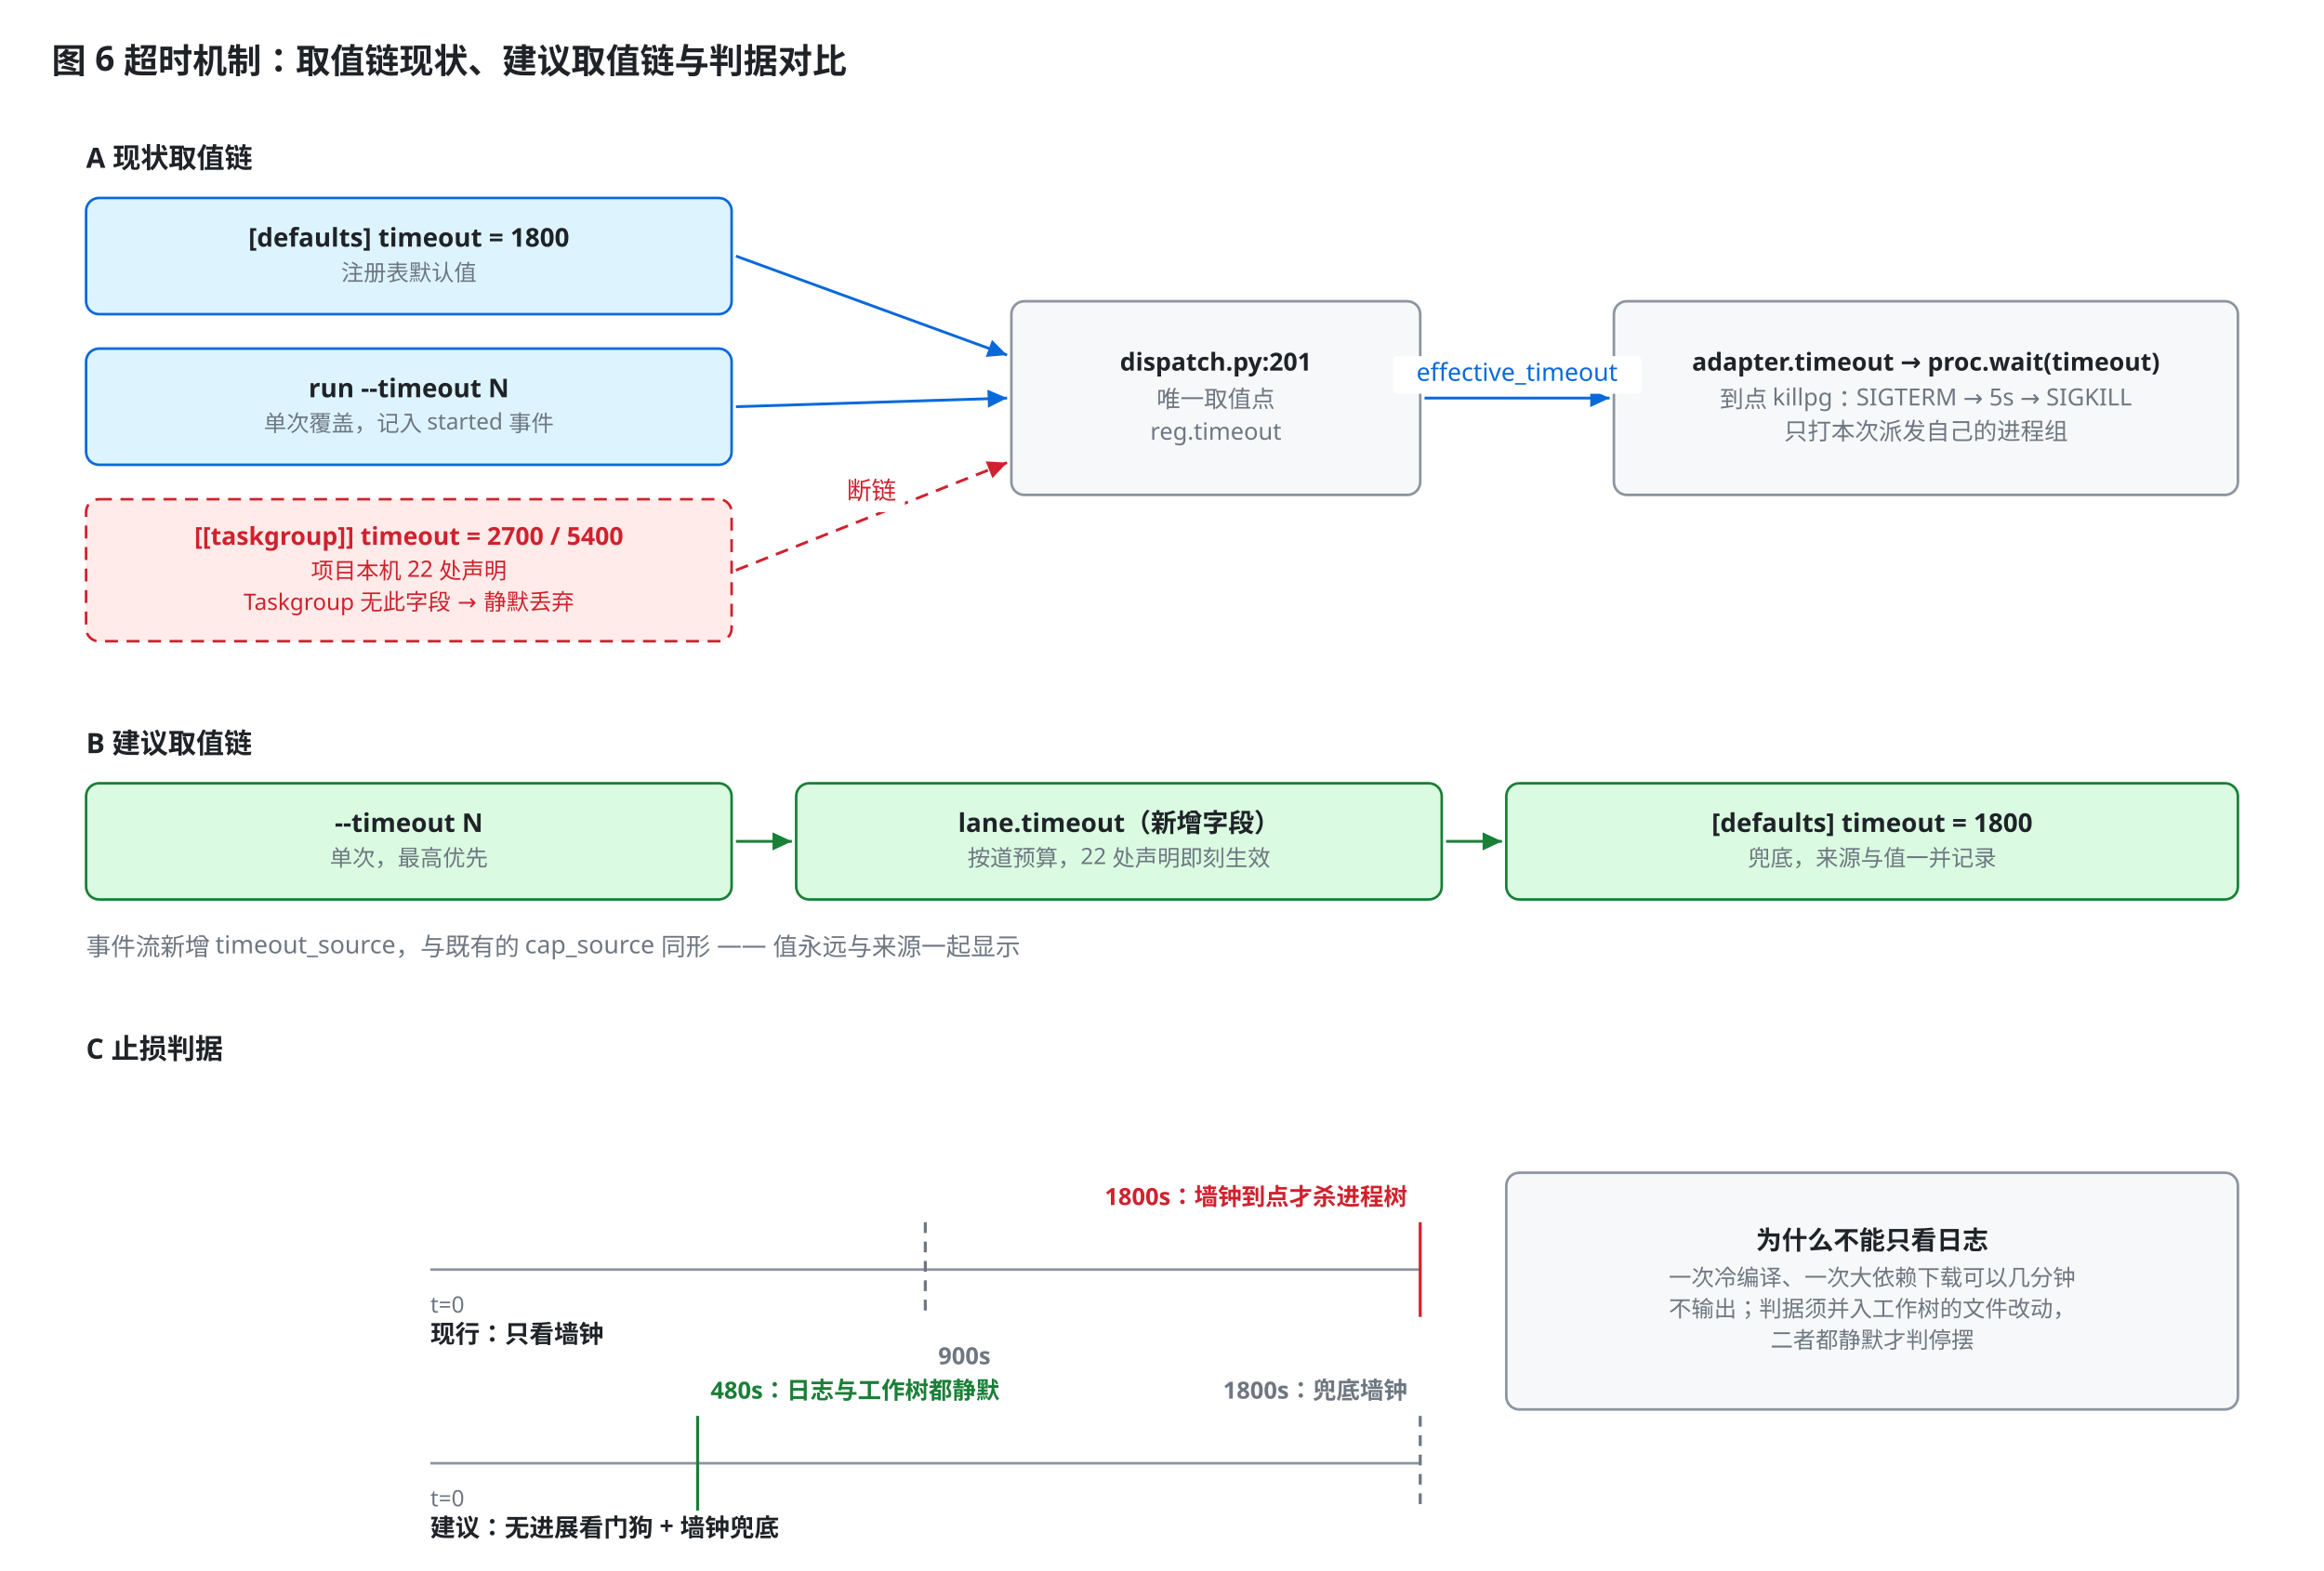
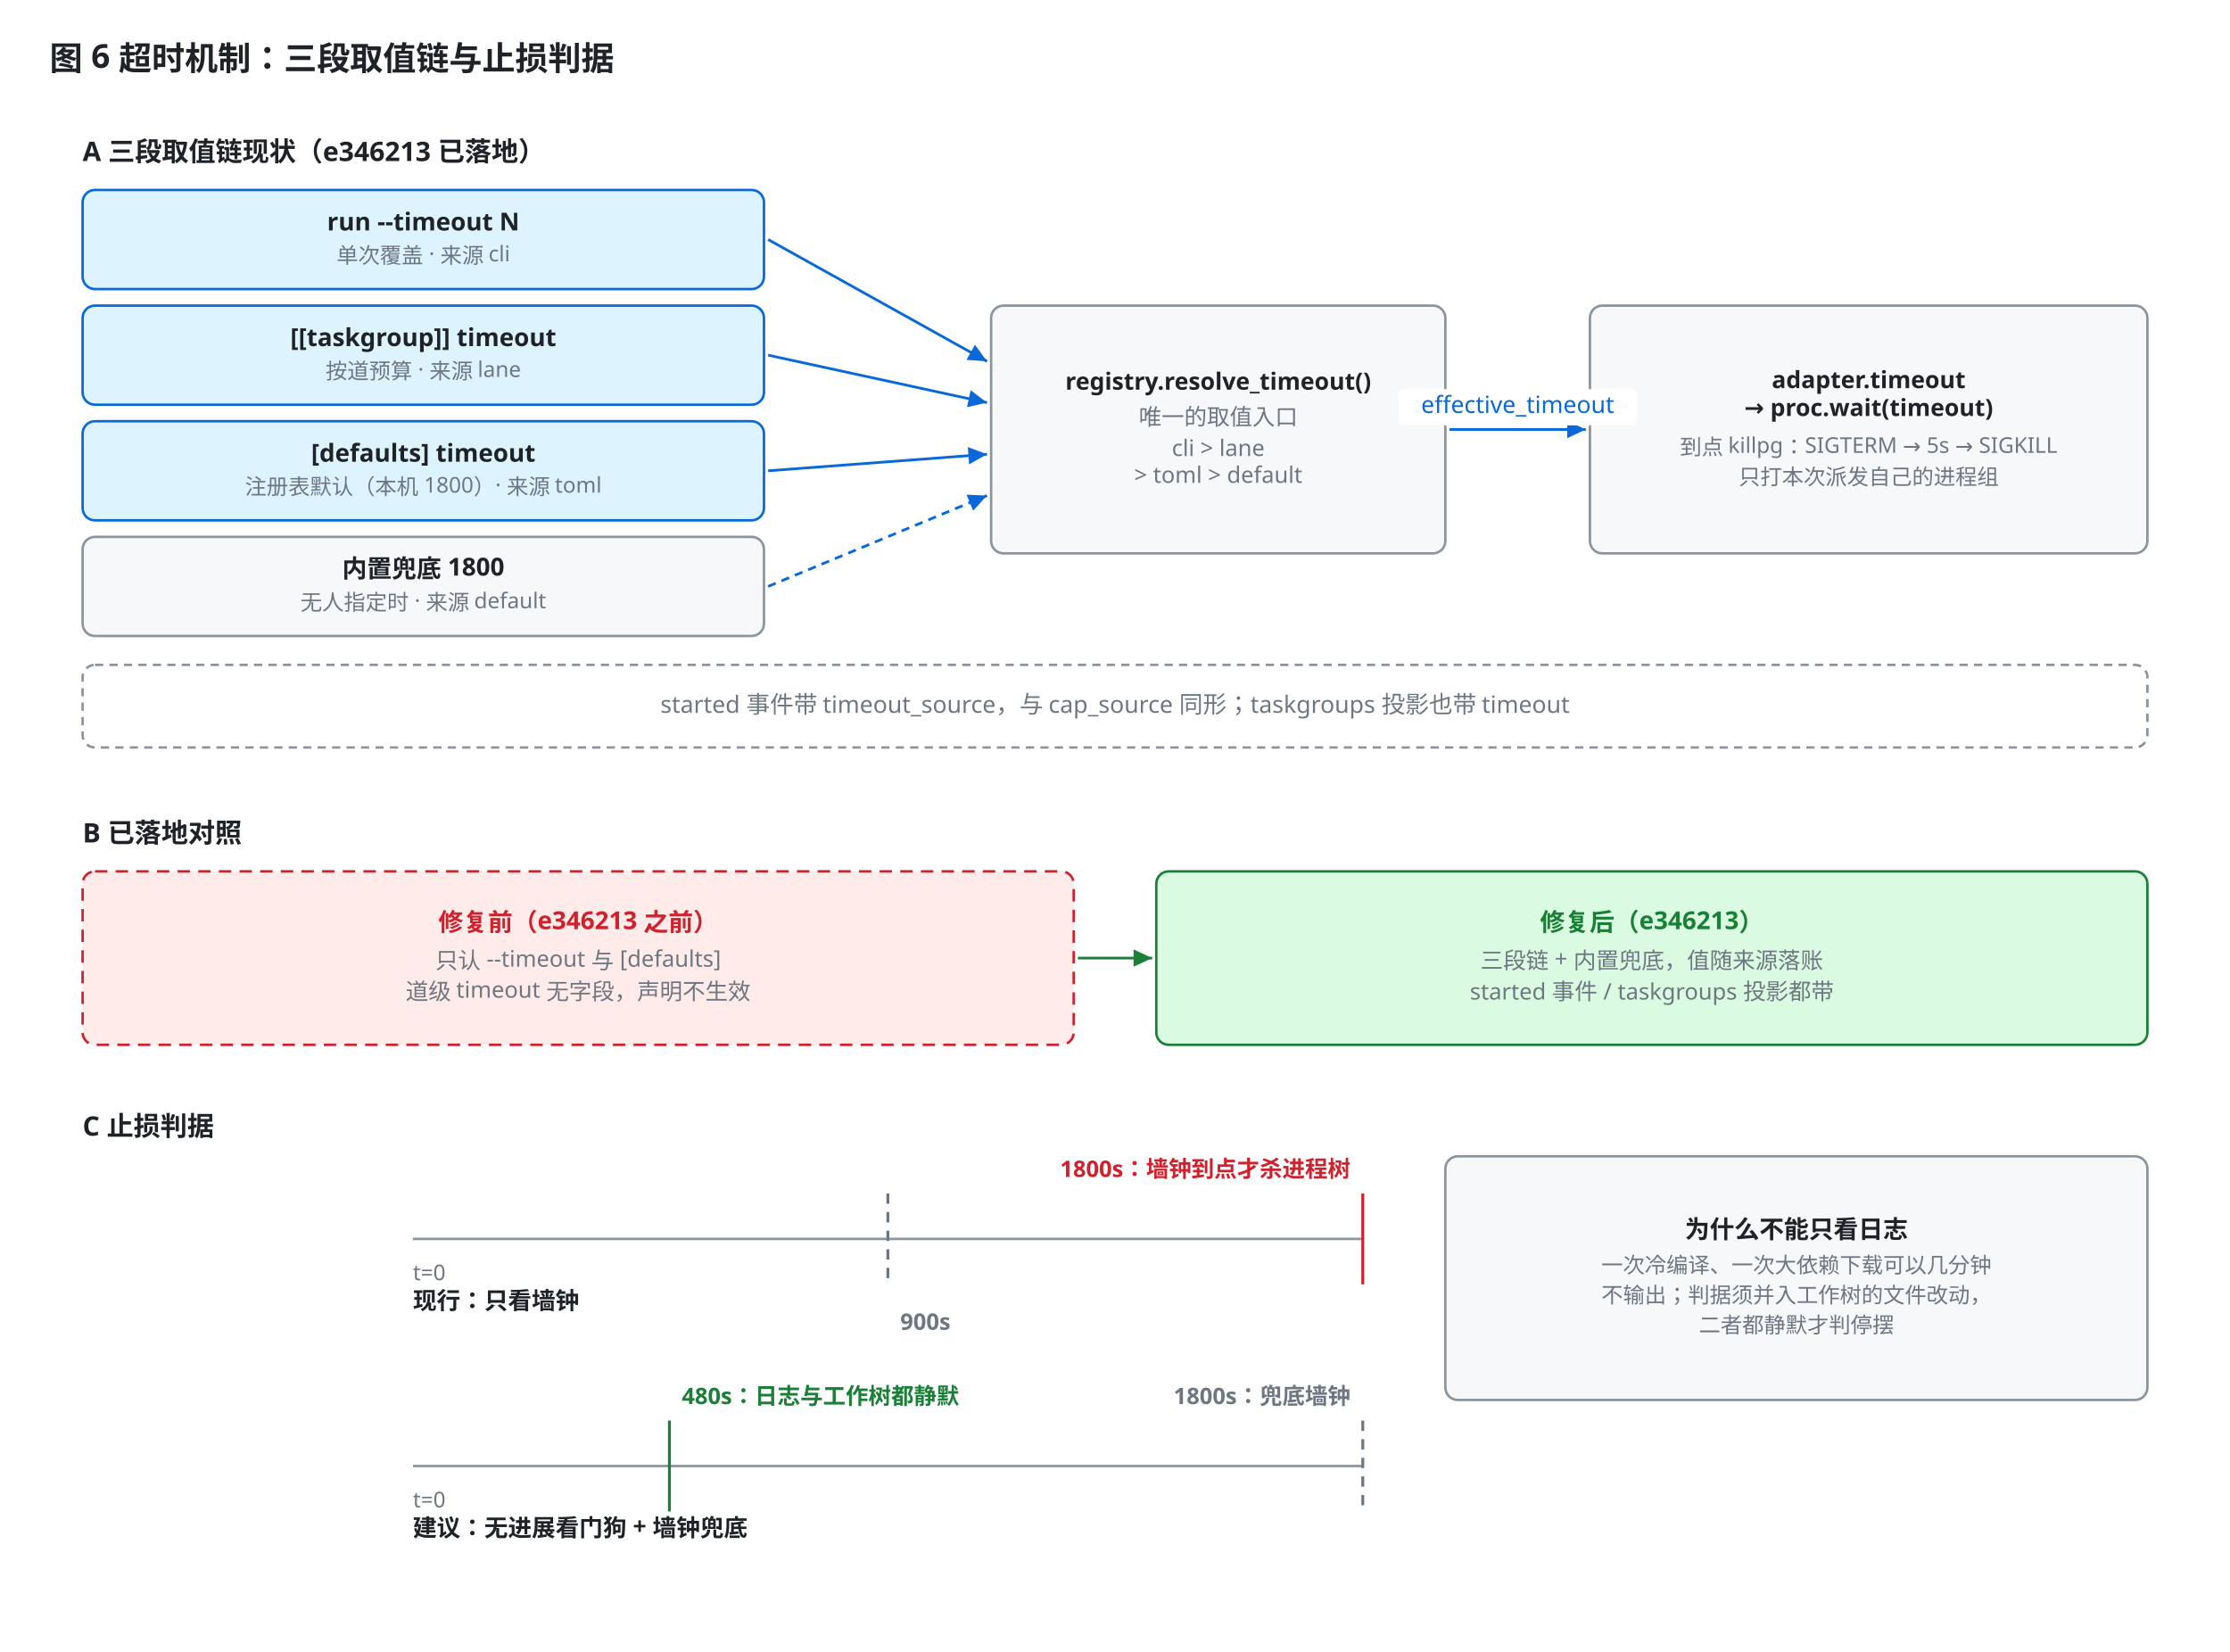
- <svg xmlns="http://www.w3.org/2000/svg" width="1080" height="730" viewBox="0 0 1080 730">
-   <rect width="1080" height="730" fill="white" />
-   <text x="24" y="34" font-family="'PingFang SC','Hiragino Sans GB','Microsoft YaHei',sans-serif" font-size="16" fill="#1f2328" text-anchor="start" font-weight="600">图 6  超时机制：取值链现状、建议取值链与判据对比</text>
-   <text x="40" y="78" font-family="'PingFang SC','Hiragino Sans GB','Microsoft YaHei',sans-serif" font-size="13" fill="#1f2328" text-anchor="start" font-weight="600">A 现状取值链</text>
-   <rect x="40" y="92" width="300" height="54" rx="6" fill="#ddf4ff" stroke="#0969da" stroke-width="1.2" />
-   <text x="190.0" y="114.61" font-family="'PingFang SC','Hiragino Sans GB','Microsoft YaHei',sans-serif" font-size="12" fill="#1f2328" text-anchor="middle" font-weight="600">[defaults] timeout = 1800</text>
-   <text x="190.0" y="130.44" font-family="'PingFang SC','Hiragino Sans GB','Microsoft YaHei',sans-serif" font-size="10.5" fill="#6e7781" text-anchor="middle" font-weight="400">注册表默认值</text>
-   <rect x="40" y="162" width="300" height="54" rx="6" fill="#ddf4ff" stroke="#0969da" stroke-width="1.2" />
-   <text x="190.0" y="184.61" font-family="'PingFang SC','Hiragino Sans GB','Microsoft YaHei',sans-serif" font-size="12" fill="#1f2328" text-anchor="middle" font-weight="600">run --timeout N</text>
-   <text x="190.0" y="200.44" font-family="'PingFang SC','Hiragino Sans GB','Microsoft YaHei',sans-serif" font-size="10.5" fill="#6e7781" text-anchor="middle" font-weight="400">单次覆盖，记入 started 事件</text>
-   <rect x="40" y="232" width="300" height="66" rx="6" fill="#ffebe9" stroke="#cf222e" stroke-width="1.2" stroke-dasharray="6 4" />
-   <text x="190.0" y="253.22" font-family="'PingFang SC','Hiragino Sans GB','Microsoft YaHei',sans-serif" font-size="11.5" fill="#cf222e" text-anchor="middle" font-weight="600">[[taskgroup]] timeout = 2700 / 5400</text>
-   <text x="190.0" y="268.94" font-family="'PingFang SC','Hiragino Sans GB','Microsoft YaHei',sans-serif" font-size="10.5" fill="#cf222e" text-anchor="middle" font-weight="400">项目本机 22 处声明</text>
-   <text x="190.0" y="283.44" font-family="'PingFang SC','Hiragino Sans GB','Microsoft YaHei',sans-serif" font-size="10.5" fill="#cf222e" text-anchor="middle" font-weight="400">Taskgroup 无此字段 → 静默丢弃</text>
-   <rect x="470" y="140" width="190" height="90" rx="6" fill="#f6f8fa" stroke="#8c959f" stroke-width="1.2" />
-   <text x="565.0" y="172.22" font-family="'PingFang SC','Hiragino Sans GB','Microsoft YaHei',sans-serif" font-size="11.5" fill="#1f2328" text-anchor="middle" font-weight="600">dispatch.py:201</text>
-   <text x="565.0" y="189.33" font-family="'PingFang SC','Hiragino Sans GB','Microsoft YaHei',sans-serif" font-size="11" fill="#6e7781" text-anchor="middle" font-weight="400">唯一取值点</text>
-   <text x="565.0" y="204.33" font-family="'PingFang SC','Hiragino Sans GB','Microsoft YaHei',sans-serif" font-size="11" fill="#6e7781" text-anchor="middle" font-weight="400">reg.timeout</text>
-   <rect x="750" y="140" width="290" height="90" rx="6" fill="#f6f8fa" stroke="#8c959f" stroke-width="1.2" />
-   <text x="895.0" y="172.22" font-family="'PingFang SC','Hiragino Sans GB','Microsoft YaHei',sans-serif" font-size="11.5" fill="#1f2328" text-anchor="middle" font-weight="600">adapter.timeout → proc.wait(timeout)</text>
-   <text x="895.0" y="189.33" font-family="'PingFang SC','Hiragino Sans GB','Microsoft YaHei',sans-serif" font-size="11" fill="#6e7781" text-anchor="middle" font-weight="400">到点 killpg：SIGTERM → 5s → SIGKILL</text>
-   <text x="895.0" y="204.33" font-family="'PingFang SC','Hiragino Sans GB','Microsoft YaHei',sans-serif" font-size="11" fill="#6e7781" text-anchor="middle" font-weight="400">只打本次派发自己的进程组</text>
-   <line x1="342" y1="119" x2="468" y2="165" stroke="#0969da" stroke-width="1.3" />
-   <polygon points="468,165 458.105,165.859 460.986,157.968" fill="#0969da" />
-   <line x1="342" y1="189" x2="468" y2="185" stroke="#0969da" stroke-width="1.3" />
-   <polygon points="468,185 459.138,189.483 458.871,181.088" fill="#0969da" />
-   <line x1="342" y1="265" x2="468" y2="215" stroke="#cf222e" stroke-width="1.3" stroke-dasharray="6 4" />
-   <polygon points="468,215 461.184,222.223 458.085,214.416" fill="#cf222e" />
-   <rect x="389.5" y="220.5" width="31.0" height="17.5" rx="2" fill="white" stroke="none" stroke-width="1.2" />
-   <text x="405.0" y="232.0" font-family="'PingFang SC','Hiragino Sans GB','Microsoft YaHei',sans-serif" font-size="11.5" fill="#cf222e" text-anchor="middle" font-weight="400">断链</text>
-   <line x1="662" y1="185" x2="748" y2="185" stroke="#0969da" stroke-width="1.3" />
-   <polygon points="748,185 739.0,189.2 739.0,180.8" fill="#0969da" />
-   <rect x="647.237" y="165.5" width="115.525" height="17.5" rx="2" fill="white" stroke="none" stroke-width="1.2" />
-   <text x="705.0" y="177.0" font-family="'PingFang SC','Hiragino Sans GB','Microsoft YaHei',sans-serif" font-size="11.5" fill="#0969da" text-anchor="middle" font-weight="400">effective_timeout</text>
-   <text x="40" y="350" font-family="'PingFang SC','Hiragino Sans GB','Microsoft YaHei',sans-serif" font-size="13" fill="#1f2328" text-anchor="start" font-weight="600">B 建议取值链</text>
-   <rect x="40" y="364" width="300" height="54" rx="6" fill="#dafbe1" stroke="#1a7f37" stroke-width="1.2" />
-   <text x="190.0" y="386.61" font-family="'PingFang SC','Hiragino Sans GB','Microsoft YaHei',sans-serif" font-size="12" fill="#1f2328" text-anchor="middle" font-weight="600">--timeout N</text>
-   <text x="190.0" y="402.44" font-family="'PingFang SC','Hiragino Sans GB','Microsoft YaHei',sans-serif" font-size="10.5" fill="#6e7781" text-anchor="middle" font-weight="400">单次，最高优先</text>
-   <rect x="370" y="364" width="300" height="54" rx="6" fill="#dafbe1" stroke="#1a7f37" stroke-width="1.2" />
-   <text x="520.0" y="386.61" font-family="'PingFang SC','Hiragino Sans GB','Microsoft YaHei',sans-serif" font-size="12" fill="#1f2328" text-anchor="middle" font-weight="600">lane.timeout（新增字段）</text>
-   <text x="520.0" y="402.44" font-family="'PingFang SC','Hiragino Sans GB','Microsoft YaHei',sans-serif" font-size="10.5" fill="#6e7781" text-anchor="middle" font-weight="400">按道预算，22 处声明即刻生效</text>
-   <rect x="700" y="364" width="340" height="54" rx="6" fill="#dafbe1" stroke="#1a7f37" stroke-width="1.2" />
-   <text x="870.0" y="386.61" font-family="'PingFang SC','Hiragino Sans GB','Microsoft YaHei',sans-serif" font-size="12" fill="#1f2328" text-anchor="middle" font-weight="600">[defaults] timeout = 1800</text>
-   <text x="870.0" y="402.44" font-family="'PingFang SC','Hiragino Sans GB','Microsoft YaHei',sans-serif" font-size="10.5" fill="#6e7781" text-anchor="middle" font-weight="400">兜底，来源与值一并记录</text>
-   <line x1="342" y1="391" x2="368" y2="391" stroke="#1a7f37" stroke-width="1.3" />
-   <polygon points="368,391 359.0,395.2 359.0,386.8" fill="#1a7f37" />
-   <line x1="672" y1="391" x2="698" y2="391" stroke="#1a7f37" stroke-width="1.3" />
-   <polygon points="698,391 689.0,395.2 689.0,386.8" fill="#1a7f37" />
-   <text x="40" y="444" font-family="'PingFang SC','Hiragino Sans GB','Microsoft YaHei',sans-serif" font-size="11.5" fill="#6e7781" text-anchor="start" font-weight="400">事件流新增 timeout_source，与既有的 cap_source 同形 —— 值永远与来源一起显示</text>
-   <text x="40" y="492" font-family="'PingFang SC','Hiragino Sans GB','Microsoft YaHei',sans-serif" font-size="13" fill="#1f2328" text-anchor="start" font-weight="600">C 止损判据</text>
-   <line x1="200" y1="590" x2="660" y2="590" stroke="#8c959f" stroke-width="1.2" />
-   <text x="200" y="624" font-family="'PingFang SC','Hiragino Sans GB','Microsoft YaHei',sans-serif" font-size="11.5" fill="#1f2328" text-anchor="start" font-weight="600">现行：只看墙钟</text>
-   <text x="200" y="610" font-family="'PingFang SC','Hiragino Sans GB','Microsoft YaHei',sans-serif" font-size="10.5" fill="#6e7781" text-anchor="start" font-weight="400">t=0</text>
-   <line x1="430.0" y1="568" x2="430.0" y2="612" stroke="#6e7781" stroke-width="1.4" stroke-dasharray="5 4" />
-   <text x="436.0" y="634" font-family="'PingFang SC','Hiragino Sans GB','Microsoft YaHei',sans-serif" font-size="11" fill="#6e7781" text-anchor="start" font-weight="600">900s</text>
-   <line x1="660.0" y1="568" x2="660.0" y2="612" stroke="#cf222e" stroke-width="1.4" />
-   <text x="654.0" y="560" font-family="'PingFang SC','Hiragino Sans GB','Microsoft YaHei',sans-serif" font-size="11" fill="#cf222e" text-anchor="end" font-weight="600">1800s：墙钟到点才杀进程树</text>
-   <line x1="200" y1="680" x2="660" y2="680" stroke="#8c959f" stroke-width="1.2" />
-   <text x="200" y="714" font-family="'PingFang SC','Hiragino Sans GB','Microsoft YaHei',sans-serif" font-size="11.5" fill="#1f2328" text-anchor="start" font-weight="600">建议：无进展看门狗 + 墙钟兜底</text>
-   <text x="200" y="700" font-family="'PingFang SC','Hiragino Sans GB','Microsoft YaHei',sans-serif" font-size="10.5" fill="#6e7781" text-anchor="start" font-weight="400">t=0</text>
-   <line x1="324.2" y1="658" x2="324.2" y2="702" stroke="#1a7f37" stroke-width="1.4" />
-   <text x="330.2" y="650" font-family="'PingFang SC','Hiragino Sans GB','Microsoft YaHei',sans-serif" font-size="11" fill="#1a7f37" text-anchor="start" font-weight="600">480s：日志与工作树都静默</text>
-   <line x1="660.0" y1="658" x2="660.0" y2="702" stroke="#6e7781" stroke-width="1.4" stroke-dasharray="5 4" />
-   <text x="654.0" y="650" font-family="'PingFang SC','Hiragino Sans GB','Microsoft YaHei',sans-serif" font-size="11" fill="#6e7781" text-anchor="end" font-weight="600">1800s：兜底墙钟</text>
-   <rect x="700" y="545" width="340" height="110" rx="6" fill="#f6f8fa" stroke="#8c959f" stroke-width="1.2" />
-   <text x="870.0" y="580.61" font-family="'PingFang SC','Hiragino Sans GB','Microsoft YaHei',sans-serif" font-size="12" fill="#1f2328" text-anchor="middle" font-weight="600">为什么不能只看日志</text>
-   <text x="870.0" y="597.44" font-family="'PingFang SC','Hiragino Sans GB','Microsoft YaHei',sans-serif" font-size="10.5" fill="#6e7781" text-anchor="middle" font-weight="400">一次冷编译、一次大依赖下载可以几分钟</text>
-   <text x="870.0" y="611.94" font-family="'PingFang SC','Hiragino Sans GB','Microsoft YaHei',sans-serif" font-size="10.5" fill="#6e7781" text-anchor="middle" font-weight="400">不输出；判据须并入工作树的文件改动，</text>
-   <text x="870.0" y="626.44" font-family="'PingFang SC','Hiragino Sans GB','Microsoft YaHei',sans-serif" font-size="10.5" fill="#6e7781" text-anchor="middle" font-weight="400">二者都静默才判停摆</text>
+ <svg xmlns="http://www.w3.org/2000/svg" width="1080" height="800" viewBox="0 0 1080 800">
+   <rect width="1080" height="800" fill="white" />
+   <text x="24" y="34" font-family="'PingFang SC','Hiragino Sans GB','Microsoft YaHei',sans-serif" font-size="16" fill="#1f2328" text-anchor="start" font-weight="600">图 6  超时机制：三段取值链与止损判据</text>
+   <text x="40" y="78" font-family="'PingFang SC','Hiragino Sans GB','Microsoft YaHei',sans-serif" font-size="13" fill="#1f2328" text-anchor="start" font-weight="600">A 三段取值链现状（e346213 已落地）</text>
+   <rect x="40" y="92" width="330" height="48" rx="6" fill="#ddf4ff" stroke="#0969da" stroke-width="1.2" />
+   <text x="205.0" y="111.61" font-family="'PingFang SC','Hiragino Sans GB','Microsoft YaHei',sans-serif" font-size="12" fill="#1f2328" text-anchor="middle" font-weight="600">run --timeout N</text>
+   <text x="205.0" y="127.44" font-family="'PingFang SC','Hiragino Sans GB','Microsoft YaHei',sans-serif" font-size="10.5" fill="#6e7781" text-anchor="middle" font-weight="400">单次覆盖 · 来源 cli</text>
+   <rect x="40" y="148" width="330" height="48" rx="6" fill="#ddf4ff" stroke="#0969da" stroke-width="1.2" />
+   <text x="205.0" y="167.61" font-family="'PingFang SC','Hiragino Sans GB','Microsoft YaHei',sans-serif" font-size="12" fill="#1f2328" text-anchor="middle" font-weight="600">[[taskgroup]] timeout</text>
+   <text x="205.0" y="183.44" font-family="'PingFang SC','Hiragino Sans GB','Microsoft YaHei',sans-serif" font-size="10.5" fill="#6e7781" text-anchor="middle" font-weight="400">按道预算 · 来源 lane</text>
+   <rect x="40" y="204" width="330" height="48" rx="6" fill="#ddf4ff" stroke="#0969da" stroke-width="1.2" />
+   <text x="205.0" y="223.61" font-family="'PingFang SC','Hiragino Sans GB','Microsoft YaHei',sans-serif" font-size="12" fill="#1f2328" text-anchor="middle" font-weight="600">[defaults] timeout</text>
+   <text x="205.0" y="239.44" font-family="'PingFang SC','Hiragino Sans GB','Microsoft YaHei',sans-serif" font-size="10.5" fill="#6e7781" text-anchor="middle" font-weight="400">注册表默认（本机 1800）· 来源 toml</text>
+   <rect x="40" y="260" width="330" height="48" rx="6" fill="#f6f8fa" stroke="#8c959f" stroke-width="1.2" />
+   <text x="205.0" y="279.61" font-family="'PingFang SC','Hiragino Sans GB','Microsoft YaHei',sans-serif" font-size="12" fill="#1f2328" text-anchor="middle" font-weight="600">内置兜底 1800</text>
+   <text x="205.0" y="295.44" font-family="'PingFang SC','Hiragino Sans GB','Microsoft YaHei',sans-serif" font-size="10.5" fill="#6e7781" text-anchor="middle" font-weight="400">无人指定时 · 来源 default</text>
+   <rect x="480" y="148" width="220" height="120" rx="6" fill="#f6f8fa" stroke="#8c959f" stroke-width="1.2" />
+   <text x="590.0" y="188.72" font-family="'PingFang SC','Hiragino Sans GB','Microsoft YaHei',sans-serif" font-size="11.5" fill="#1f2328" text-anchor="middle" font-weight="600">registry.resolve_timeout()</text>
+   <text x="590.0" y="205.83" font-family="'PingFang SC','Hiragino Sans GB','Microsoft YaHei',sans-serif" font-size="11" fill="#6e7781" text-anchor="middle" font-weight="400">唯一的取值入口</text>
+   <text x="590.0" y="220.83" font-family="'PingFang SC','Hiragino Sans GB','Microsoft YaHei',sans-serif" font-size="11" fill="#6e7781" text-anchor="middle" font-weight="400">cli &gt; lane</text>
+   <text x="590.0" y="233.83" font-family="'PingFang SC','Hiragino Sans GB','Microsoft YaHei',sans-serif" font-size="11" fill="#6e7781" text-anchor="middle" font-weight="400">&gt; toml &gt; default</text>
+   <rect x="770" y="148" width="270" height="120" rx="6" fill="#f6f8fa" stroke="#8c959f" stroke-width="1.2" />
+   <text x="905.0" y="187.97" font-family="'PingFang SC','Hiragino Sans GB','Microsoft YaHei',sans-serif" font-size="11.5" fill="#1f2328" text-anchor="middle" font-weight="600">adapter.timeout</text>
+   <text x="905.0" y="201.47" font-family="'PingFang SC','Hiragino Sans GB','Microsoft YaHei',sans-serif" font-size="11.5" fill="#1f2328" text-anchor="middle" font-weight="600">→ proc.wait(timeout)</text>
+   <text x="905.0" y="220.19" font-family="'PingFang SC','Hiragino Sans GB','Microsoft YaHei',sans-serif" font-size="10.5" fill="#6e7781" text-anchor="middle" font-weight="400">到点 killpg：SIGTERM → 5s → SIGKILL</text>
+   <text x="905.0" y="234.69" font-family="'PingFang SC','Hiragino Sans GB','Microsoft YaHei',sans-serif" font-size="10.5" fill="#6e7781" text-anchor="middle" font-weight="400">只打本次派发自己的进程组</text>
+   <line x1="372" y1="116" x2="478" y2="175" stroke="#0969da" stroke-width="1.3" />
+   <polygon points="478,175 468.093,174.293 472.179,166.953" fill="#0969da" />
+   <line x1="372" y1="172" x2="478" y2="195" stroke="#0969da" stroke-width="1.3" />
+   <polygon points="478,195 468.314,197.196 470.095,188.987" fill="#0969da" />
+   <line x1="372" y1="228" x2="478" y2="220" stroke="#0969da" stroke-width="1.3" />
+   <polygon points="478,220 469.342,224.865 468.709,216.489" fill="#0969da" />
+   <line x1="372" y1="284" x2="478" y2="240" stroke="#0969da" stroke-width="1.3" stroke-dasharray="4 3" />
+   <polygon points="478,240 471.298,247.329 468.077,239.571" fill="#0969da" />
+   <line x1="702" y1="208" x2="768" y2="208" stroke="#0969da" stroke-width="1.3" />
+   <polygon points="768,208 759.0,212.2 759.0,203.8" fill="#0969da" />
+   <rect x="677.237" y="188.5" width="115.525" height="17.5" rx="2" fill="white" stroke="none" stroke-width="1.2" />
+   <text x="735.0" y="200.0" font-family="'PingFang SC','Hiragino Sans GB','Microsoft YaHei',sans-serif" font-size="11.5" fill="#0969da" text-anchor="middle" font-weight="400">effective_timeout</text>
+   <rect x="40" y="322" width="1000" height="40" rx="6" fill="#ffffff" stroke="#8c959f" stroke-width="1.2" stroke-dasharray="4 3" />
+   <text x="540.0" y="345.22" font-family="'PingFang SC','Hiragino Sans GB','Microsoft YaHei',sans-serif" font-size="11.5" fill="#6e7781" text-anchor="middle" font-weight="400">started 事件带 timeout_source，与 cap_source 同形；taskgroups 投影也带 timeout</text>
+   <text x="40" y="408" font-family="'PingFang SC','Hiragino Sans GB','Microsoft YaHei',sans-serif" font-size="13" fill="#1f2328" text-anchor="start" font-weight="600">B 已落地对照</text>
+   <rect x="40" y="422" width="480" height="84" rx="6" fill="#ffebe9" stroke="#cf222e" stroke-width="1.2" stroke-dasharray="6 4" />
+   <text x="280.0" y="450.86" font-family="'PingFang SC','Hiragino Sans GB','Microsoft YaHei',sans-serif" font-size="12" fill="#cf222e" text-anchor="middle" font-weight="600">修复前（e346213 之前）</text>
+   <text x="280.0" y="469.08" font-family="'PingFang SC','Hiragino Sans GB','Microsoft YaHei',sans-serif" font-size="11" fill="#6e7781" text-anchor="middle" font-weight="400">只认 --timeout 与 [defaults]</text>
+   <text x="280.0" y="484.08" font-family="'PingFang SC','Hiragino Sans GB','Microsoft YaHei',sans-serif" font-size="11" fill="#6e7781" text-anchor="middle" font-weight="400">道级 timeout 无字段，声明不生效</text>
+   <rect x="560" y="422" width="480" height="84" rx="6" fill="#dafbe1" stroke="#1a7f37" stroke-width="1.2" />
+   <text x="800.0" y="450.86" font-family="'PingFang SC','Hiragino Sans GB','Microsoft YaHei',sans-serif" font-size="12" fill="#1a7f37" text-anchor="middle" font-weight="600">修复后（e346213）</text>
+   <text x="800.0" y="469.08" font-family="'PingFang SC','Hiragino Sans GB','Microsoft YaHei',sans-serif" font-size="11" fill="#6e7781" text-anchor="middle" font-weight="400">三段链 + 内置兜底，值随来源落账</text>
+   <text x="800.0" y="484.08" font-family="'PingFang SC','Hiragino Sans GB','Microsoft YaHei',sans-serif" font-size="11" fill="#6e7781" text-anchor="middle" font-weight="400">started 事件 / taskgroups 投影都带</text>
+   <line x1="522" y1="464" x2="558" y2="464" stroke="#1a7f37" stroke-width="1.3" />
+   <polygon points="558,464 549.0,468.2 549.0,459.8" fill="#1a7f37" />
+   <text x="40" y="550" font-family="'PingFang SC','Hiragino Sans GB','Microsoft YaHei',sans-serif" font-size="13" fill="#1f2328" text-anchor="start" font-weight="600">C 止损判据</text>
+   <line x1="200" y1="600" x2="660" y2="600" stroke="#8c959f" stroke-width="1.2" />
+   <text x="200" y="634" font-family="'PingFang SC','Hiragino Sans GB','Microsoft YaHei',sans-serif" font-size="11.5" fill="#1f2328" text-anchor="start" font-weight="600">现行：只看墙钟</text>
+   <text x="200" y="620" font-family="'PingFang SC','Hiragino Sans GB','Microsoft YaHei',sans-serif" font-size="10.5" fill="#6e7781" text-anchor="start" font-weight="400">t=0</text>
+   <line x1="430.0" y1="578" x2="430.0" y2="622" stroke="#6e7781" stroke-width="1.4" stroke-dasharray="5 4" />
+   <text x="436.0" y="644" font-family="'PingFang SC','Hiragino Sans GB','Microsoft YaHei',sans-serif" font-size="11" fill="#6e7781" text-anchor="start" font-weight="600">900s</text>
+   <line x1="660.0" y1="578" x2="660.0" y2="622" stroke="#cf222e" stroke-width="1.4" />
+   <text x="654.0" y="570" font-family="'PingFang SC','Hiragino Sans GB','Microsoft YaHei',sans-serif" font-size="11" fill="#cf222e" text-anchor="end" font-weight="600">1800s：墙钟到点才杀进程树</text>
+   <line x1="200" y1="710" x2="660" y2="710" stroke="#8c959f" stroke-width="1.2" />
+   <text x="200" y="744" font-family="'PingFang SC','Hiragino Sans GB','Microsoft YaHei',sans-serif" font-size="11.5" fill="#1f2328" text-anchor="start" font-weight="600">建议：无进展看门狗 + 墙钟兜底</text>
+   <text x="200" y="730" font-family="'PingFang SC','Hiragino Sans GB','Microsoft YaHei',sans-serif" font-size="10.5" fill="#6e7781" text-anchor="start" font-weight="400">t=0</text>
+   <line x1="324.2" y1="688" x2="324.2" y2="732" stroke="#1a7f37" stroke-width="1.4" />
+   <text x="330.2" y="680" font-family="'PingFang SC','Hiragino Sans GB','Microsoft YaHei',sans-serif" font-size="11" fill="#1a7f37" text-anchor="start" font-weight="600">480s：日志与工作树都静默</text>
+   <line x1="660.0" y1="688" x2="660.0" y2="732" stroke="#6e7781" stroke-width="1.4" stroke-dasharray="5 4" />
+   <text x="654.0" y="680" font-family="'PingFang SC','Hiragino Sans GB','Microsoft YaHei',sans-serif" font-size="11" fill="#6e7781" text-anchor="end" font-weight="600">1800s：兜底墙钟</text>
+   <rect x="700" y="560" width="340" height="118" rx="6" fill="#f6f8fa" stroke="#8c959f" stroke-width="1.2" />
+   <text x="870.0" y="599.61" font-family="'PingFang SC','Hiragino Sans GB','Microsoft YaHei',sans-serif" font-size="12" fill="#1f2328" text-anchor="middle" font-weight="600">为什么不能只看日志</text>
+   <text x="870.0" y="616.44" font-family="'PingFang SC','Hiragino Sans GB','Microsoft YaHei',sans-serif" font-size="10.5" fill="#6e7781" text-anchor="middle" font-weight="400">一次冷编译、一次大依赖下载可以几分钟</text>
+   <text x="870.0" y="630.94" font-family="'PingFang SC','Hiragino Sans GB','Microsoft YaHei',sans-serif" font-size="10.5" fill="#6e7781" text-anchor="middle" font-weight="400">不输出；判据须并入工作树的文件改动，</text>
+   <text x="870.0" y="645.44" font-family="'PingFang SC','Hiragino Sans GB','Microsoft YaHei',sans-serif" font-size="10.5" fill="#6e7781" text-anchor="middle" font-weight="400">二者都静默才判停摆</text>
</svg>
